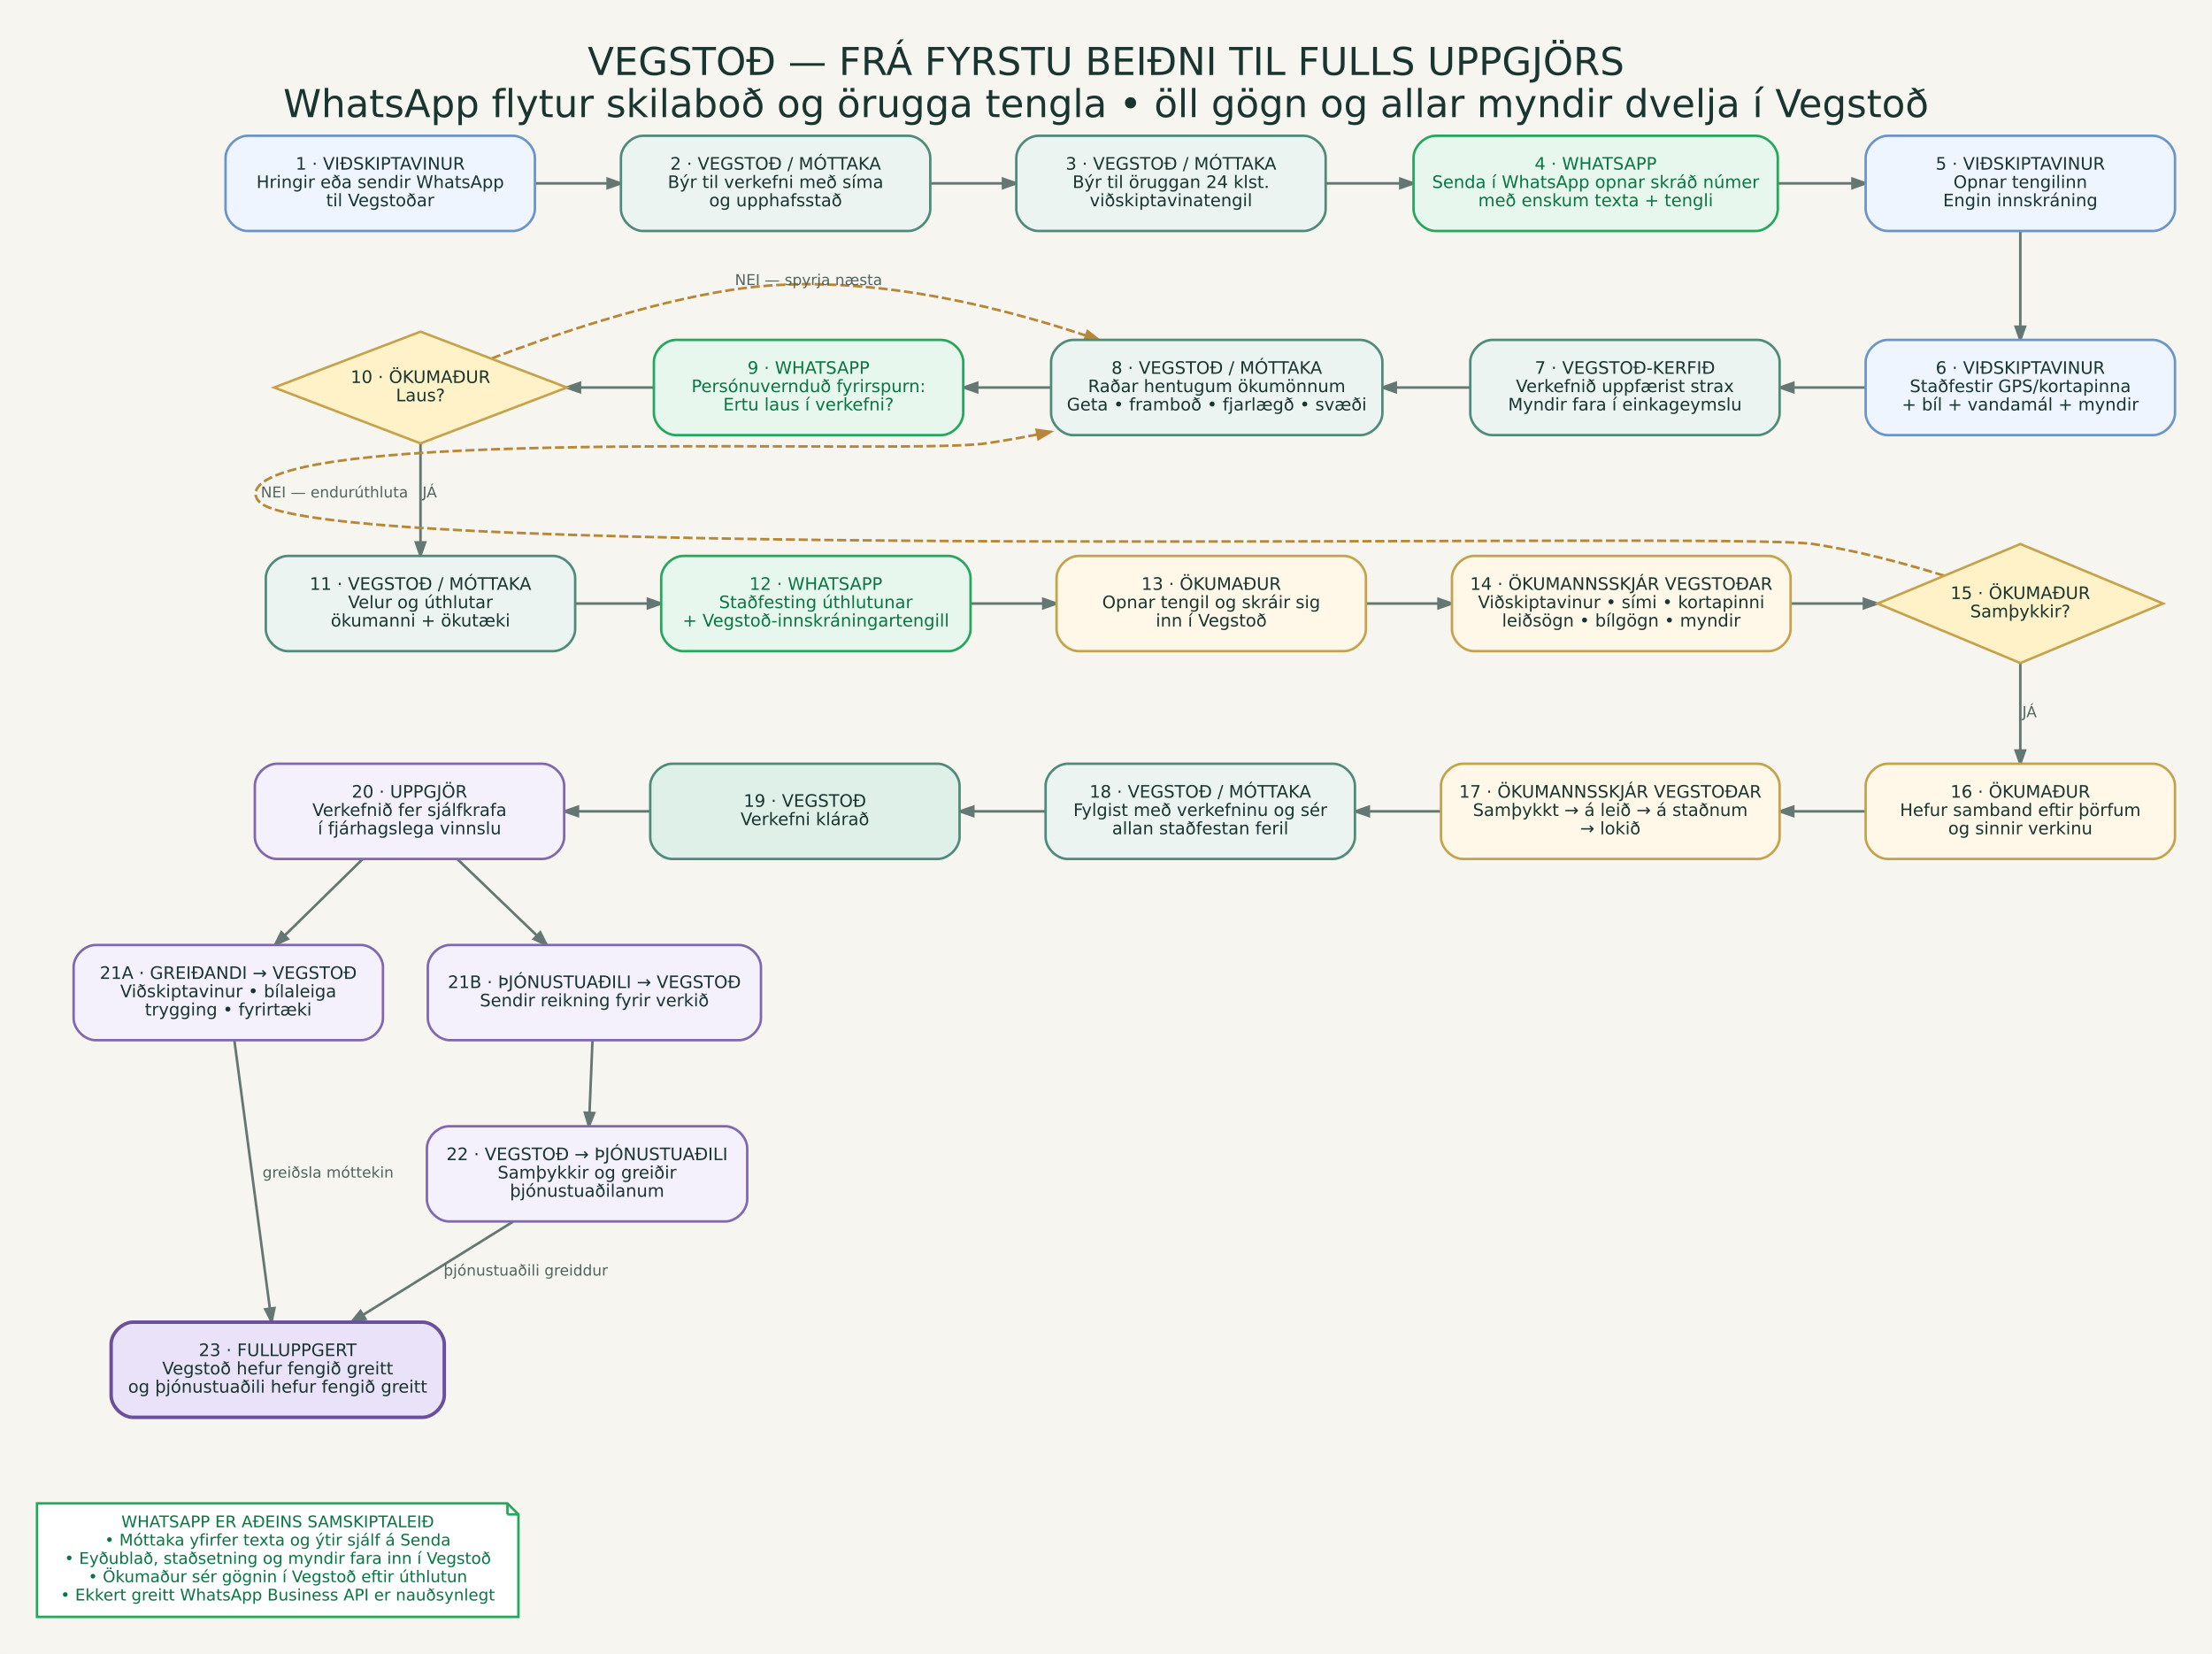
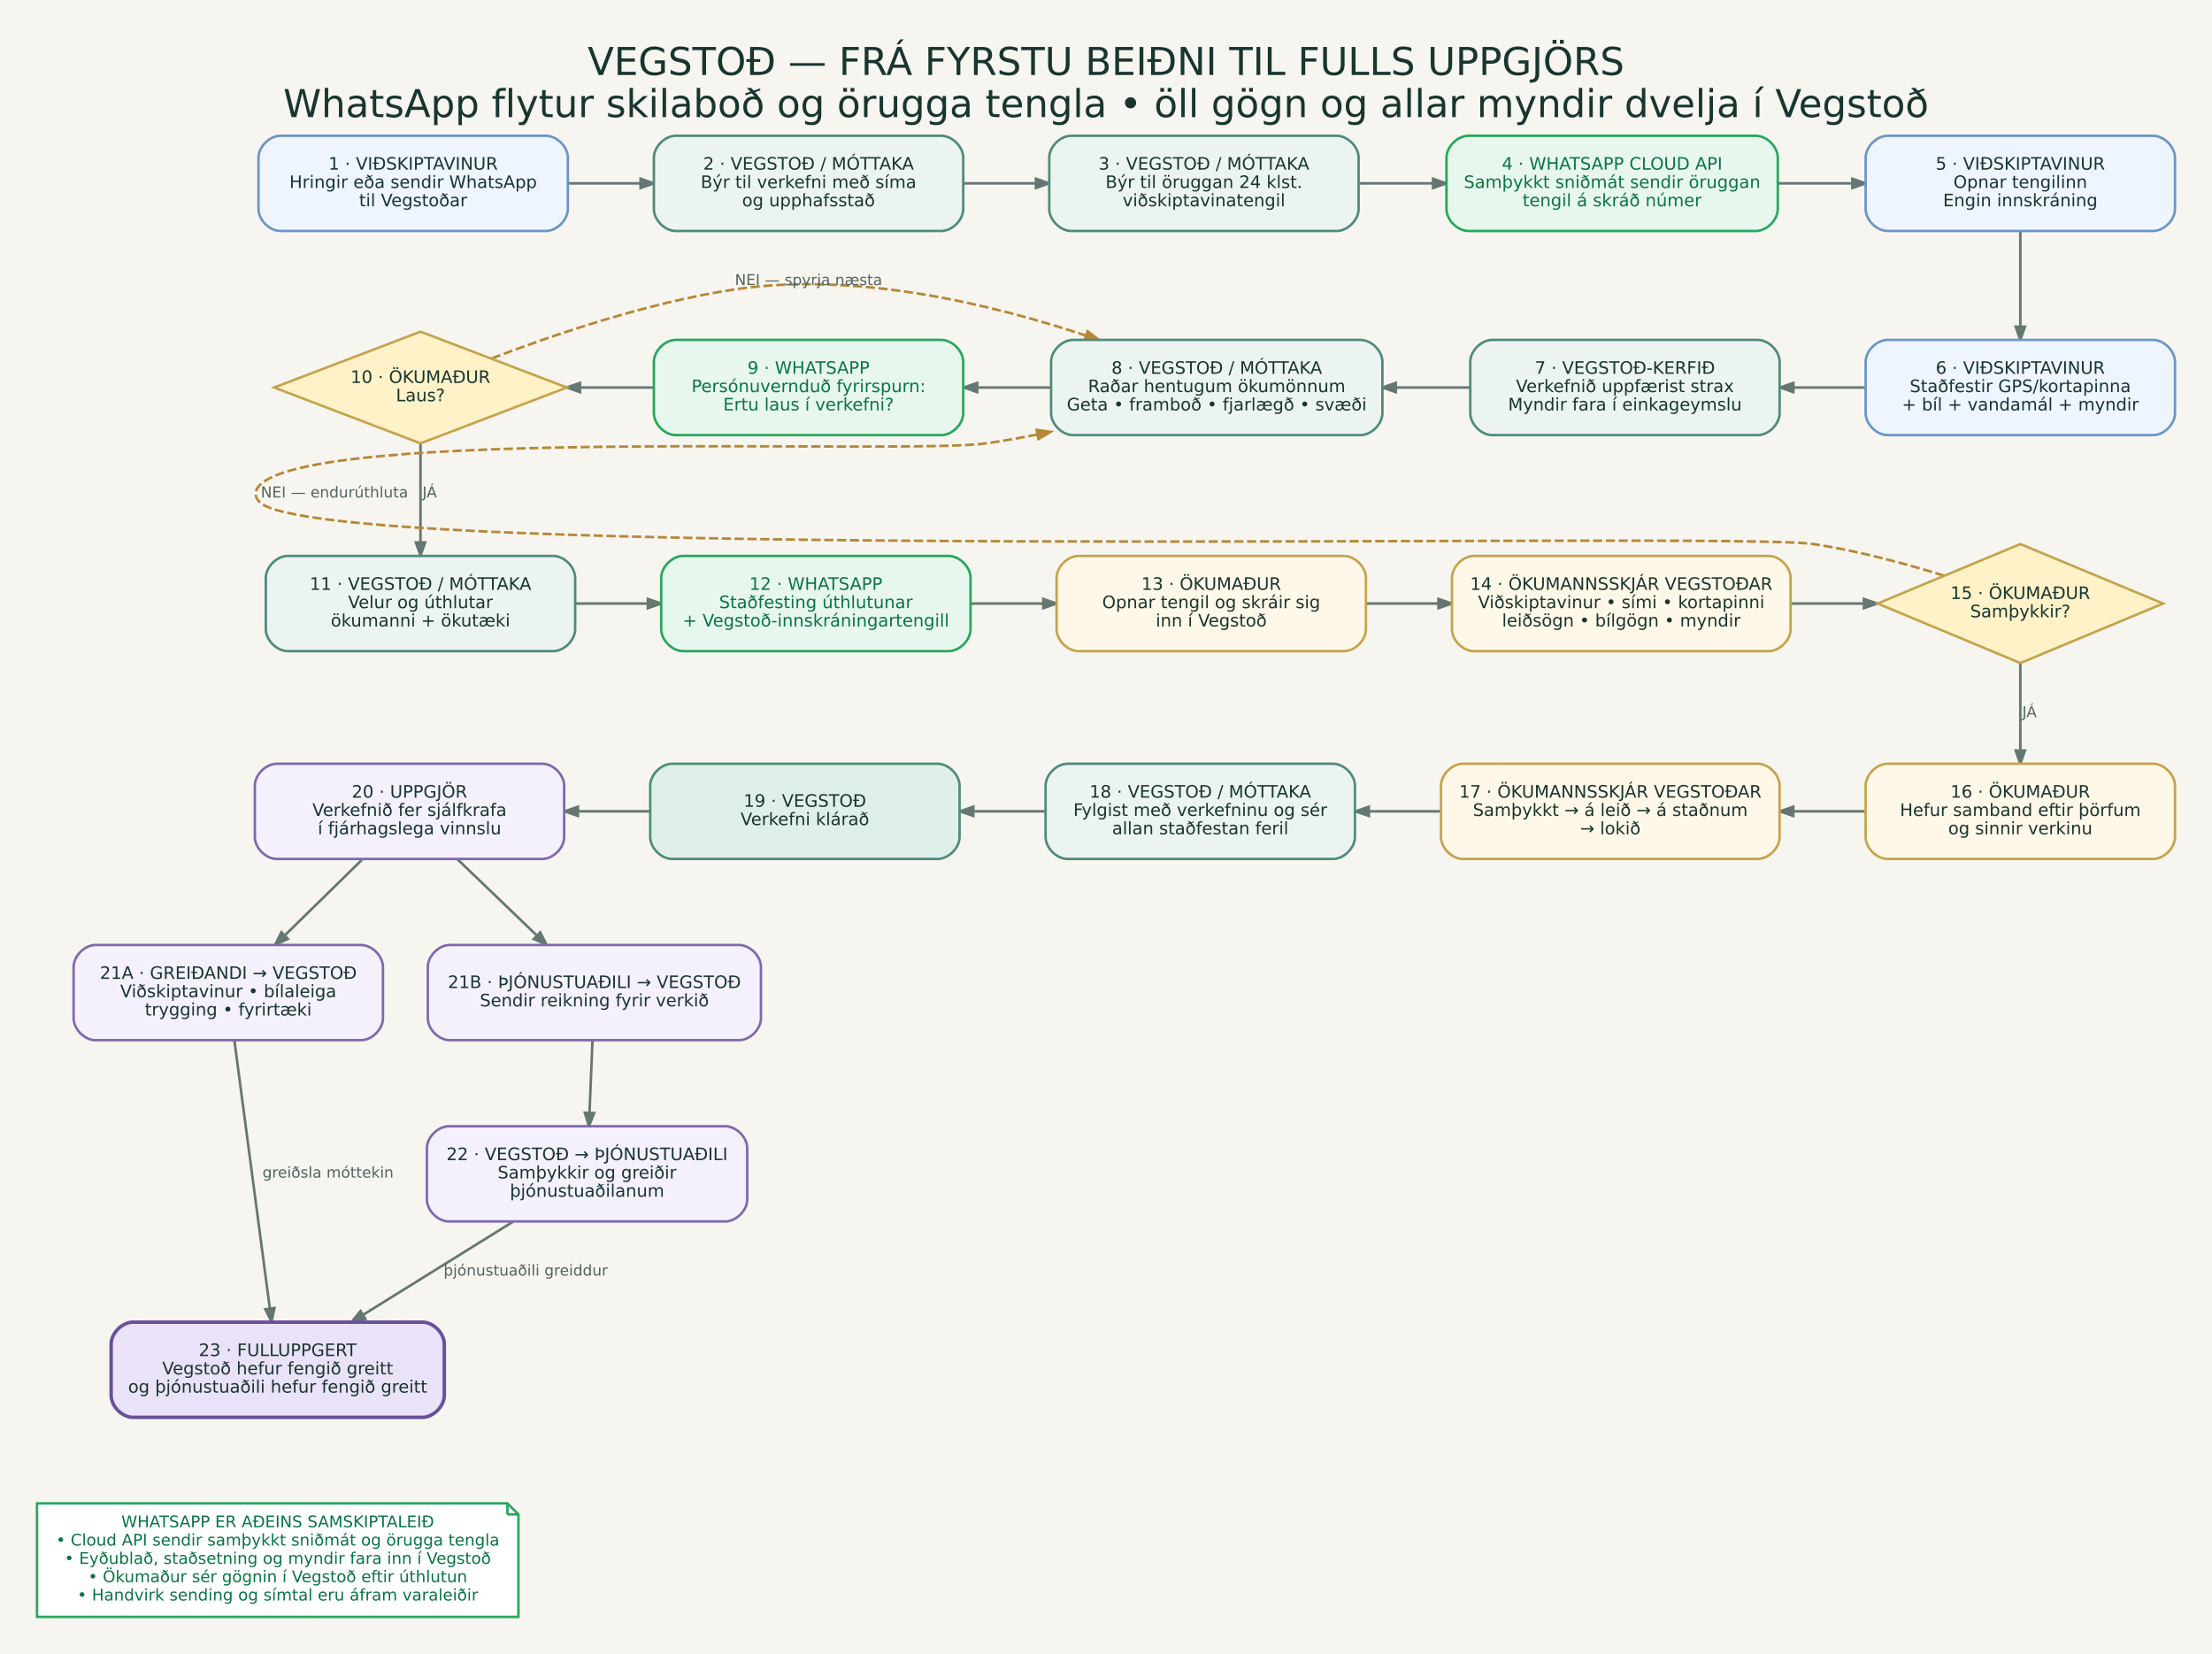
<svg xmlns="http://www.w3.org/2000/svg" width="1208pt" height="903pt" viewBox="0.00 0.00 1208.32 903.32">
  <g id="graph0" class="graph" transform="scale(1 1) rotate(0) translate(20.16 883.16)">
    <polygon fill="#f7f5ef" stroke="transparent" points="-20.16,20.16 -20.16,-883.16 1188.16,-883.16 1188.16,20.16 -20.16,20.16" />
    <text text-anchor="middle" x="584" y="-842.2" font-family="DejaVu Sans" font-size="21.00" fill="#18352f">VEGSTOÐ — FRÁ FYRSTU BEIÐNI TIL FULLS UPPGJÖRS</text>
    <text text-anchor="middle" x="584" y="-819.2" font-family="DejaVu Sans" font-size="21.00" fill="#18352f">WhatsApp flytur skilaboð og örugga tengla • öll gögn og allar myndir dvelja í Vegstoð</text>
    <g id="edge1" class="edge">
-       <path fill="none" stroke="#657772" stroke-width="1.4" d="M272.3,-783C285.41,-783 298.53,-783 311.65,-783" />
-       <polygon fill="#657772" stroke="#657772" stroke-width="1.4" points="311.74,-785.52 318.94,-783 311.74,-780.48 311.74,-785.52" />
+       <path fill="none" stroke="#657772" stroke-width="1.4" d="M290.3,-783C303.41,-783 316.53,-783 329.65,-783" />
+       <polygon fill="#657772" stroke="#657772" stroke-width="1.4" points="329.74,-785.52 336.94,-783 329.74,-780.48 329.74,-785.52" />
    </g>
    <g id="edge2" class="edge">
-       <path fill="none" stroke="#657772" stroke-width="1.4" d="M488.3,-783C501.41,-783 514.53,-783 527.65,-783" />
-       <polygon fill="#657772" stroke="#657772" stroke-width="1.4" points="527.74,-785.52 534.94,-783 527.74,-780.48 527.74,-785.52" />
+       <path fill="none" stroke="#657772" stroke-width="1.4" d="M506.3,-783C519.41,-783 532.53,-783 545.65,-783" />
+       <polygon fill="#657772" stroke="#657772" stroke-width="1.4" points="545.74,-785.52 552.94,-783 545.74,-780.48 545.74,-785.52" />
    </g>
    <g id="edge3" class="edge">
-       <path fill="none" stroke="#657772" stroke-width="1.4" d="M704.23,-783C717.66,-783 731.09,-783 744.52,-783" />
-       <polygon fill="#657772" stroke="#657772" stroke-width="1.4" points="744.78,-785.52 751.98,-783 744.78,-780.48 744.78,-785.52" />
+       <path fill="none" stroke="#657772" stroke-width="1.4" d="M722.43,-783C735.78,-783 749.13,-783 762.48,-783" />
+       <polygon fill="#657772" stroke="#657772" stroke-width="1.4" points="762.69,-785.52 769.89,-783 762.69,-780.48 762.69,-785.52" />
    </g>
    <g id="edge4" class="edge">
-       <path fill="none" stroke="#657772" stroke-width="1.4" d="M951.19,-783C964.63,-783 978.08,-783 991.53,-783" />
-       <polygon fill="#657772" stroke="#657772" stroke-width="1.4" points="991.8,-785.52 999,-783 991.8,-780.48 991.8,-785.52" />
+       <path fill="none" stroke="#657772" stroke-width="1.4" d="M951.09,-783C964.55,-783 978,-783 991.46,-783" />
+       <polygon fill="#657772" stroke="#657772" stroke-width="1.4" points="991.74,-785.52 998.94,-783 991.74,-780.48 991.74,-785.52" />
    </g>
    <g id="edge5" class="edge">
      <path fill="none" stroke="#657772" stroke-width="1.4" d="M1083.5,-756.88C1083.5,-741.44 1083.5,-721.5 1083.5,-704.88" />
      <polygon fill="#657772" stroke="#657772" stroke-width="1.4" points="1086.02,-704.7 1083.5,-697.5 1080.98,-704.7 1086.02,-704.7" />
    </g>
    <g id="edge9" class="edge">
      <path fill="none" stroke="#657772" stroke-width="1.4" d="M959.58,-671.5C972.7,-671.5 985.82,-671.5 998.94,-671.5" />
      <polygon fill="#657772" stroke="#657772" stroke-width="1.4" points="959.5,-668.98 952.3,-671.5 959.5,-674.02 959.5,-668.98" />
    </g>
    <g id="edge8" class="edge">
      <path fill="none" stroke="#657772" stroke-width="1.4" d="M742.57,-671.5C756.02,-671.5 769.48,-671.5 782.94,-671.5" />
      <polygon fill="#657772" stroke="#657772" stroke-width="1.4" points="742.29,-668.98 735.09,-671.5 742.29,-674.02 742.29,-668.98" />
    </g>
    <g id="edge7" class="edge">
      <path fill="none" stroke="#657772" stroke-width="1.4" d="M513.85,-671.5C527.2,-671.5 540.54,-671.5 553.89,-671.5" />
      <polygon fill="#657772" stroke="#657772" stroke-width="1.4" points="513.63,-668.98 506.43,-671.5 513.63,-674.02 513.63,-668.98" />
    </g>
    <g id="edge11" class="edge">
      <path fill="none" stroke="#b78737" stroke-width="1.4" stroke-dasharray="5,2" d="M248.43,-687.41C282.58,-700.45 333.91,-717.88 380.5,-725 446.09,-735.02 520.07,-717.5 572.99,-699.89" />
      <polygon fill="#b78737" stroke="#b78737" stroke-width="1.4" points="573.98,-702.22 579.99,-697.52 572.36,-697.44 573.98,-702.22" />
      <text text-anchor="middle" x="421.5" y="-727.44" font-family="DejaVu Sans" font-size="8.20" fill="#51645f"> NEI — spyrja næsta</text>
    </g>
    <g id="edge6" class="edge">
      <path fill="none" stroke="#657772" stroke-width="1.4" d="M296.83,-671.5C310.18,-671.5 323.53,-671.5 336.88,-671.5" />
      <polygon fill="#657772" stroke="#657772" stroke-width="1.4" points="296.61,-668.98 289.41,-671.5 296.61,-674.02 296.61,-668.98" />
    </g>
    <g id="edge10" class="edge">
      <path fill="none" stroke="#657772" stroke-width="1.4" d="M209.5,-640.93C209.5,-624.51 209.5,-604.06 209.5,-587.17" />
      <polygon fill="#657772" stroke="#657772" stroke-width="1.4" points="212.02,-586.89 209.5,-579.69 206.98,-586.89 212.02,-586.89" />
      <text text-anchor="middle" x="214.5" y="-611.44" font-family="DejaVu Sans" font-size="8.20" fill="#51645f"> JÁ</text>
    </g>
    <g id="edge12" class="edge">
      <path fill="none" stroke="#657772" stroke-width="1.4" d="M294.3,-553.5C307.41,-553.5 320.53,-553.5 333.65,-553.5" />
      <polygon fill="#657772" stroke="#657772" stroke-width="1.4" points="333.74,-556.02 340.94,-553.5 333.74,-550.98 333.74,-556.02" />
    </g>
    <g id="edge13" class="edge">
      <path fill="none" stroke="#657772" stroke-width="1.4" d="M510.3,-553.5C523.41,-553.5 536.53,-553.5 549.65,-553.5" />
      <polygon fill="#657772" stroke="#657772" stroke-width="1.4" points="549.74,-556.02 556.94,-553.5 549.74,-550.98 549.74,-556.02" />
    </g>
    <g id="edge14" class="edge">
      <path fill="none" stroke="#657772" stroke-width="1.4" d="M726.38,-553.5C739.44,-553.5 752.51,-553.5 765.58,-553.5" />
      <polygon fill="#657772" stroke="#657772" stroke-width="1.4" points="765.64,-556.02 772.84,-553.5 765.64,-550.98 765.64,-556.02" />
    </g>
    <g id="edge15" class="edge">
      <path fill="none" stroke="#657772" stroke-width="1.4" d="M958.32,-553.5C971.52,-553.5 984.73,-553.5 997.93,-553.5" />
      <polygon fill="#657772" stroke="#657772" stroke-width="1.4" points="998.06,-556.02 1005.26,-553.5 998.06,-550.98 998.06,-556.02" />
    </g>
    <g id="edge17" class="edge">
      <path fill="none" stroke="#b78737" stroke-width="1.4" stroke-dasharray="5,2" d="M1041.91,-568.73C1020.79,-575.27 994.57,-582.38 970.5,-586 923.84,-593.03 154.41,-575.19 121.5,-609 118.71,-611.87 118.75,-615.09 121.5,-618 151.83,-650.13 474.77,-634.66 518.5,-641 527.62,-642.32 537.06,-643.98 546.48,-645.83" />
      <polygon fill="#b78737" stroke="#b78737" stroke-width="1.4" points="546.11,-648.33 553.67,-647.28 547.11,-643.38 546.11,-648.33" />
      <text text-anchor="middle" x="162.5" y="-611.44" font-family="DejaVu Sans" font-size="8.20" fill="#51645f"> NEI — endurúthluta</text>
    </g>
    <g id="edge16" class="edge">
      <path fill="none" stroke="#657772" stroke-width="1.4" d="M1083.5,-520.85C1083.5,-506.04 1083.5,-488.43 1083.5,-473.52" />
      <polygon fill="#657772" stroke="#657772" stroke-width="1.4" points="1086.02,-473.2 1083.5,-466 1080.98,-473.2 1086.02,-473.2" />
      <text text-anchor="middle" x="1088.5" y="-491.44" font-family="DejaVu Sans" font-size="8.20" fill="#51645f"> JÁ</text>
    </g>
    <g id="edge21" class="edge">
      <path fill="none" stroke="#657772" stroke-width="1.4" d="M959.54,-440C972.66,-440 985.78,-440 998.91,-440" />
      <polygon fill="#657772" stroke="#657772" stroke-width="1.4" points="959.45,-437.48 952.25,-440 959.45,-442.52 959.45,-437.48" />
    </g>
    <g id="edge20" class="edge">
      <path fill="none" stroke="#657772" stroke-width="1.4" d="M727.64,-440C740.7,-440 753.77,-440 766.84,-440" />
      <polygon fill="#657772" stroke="#657772" stroke-width="1.4" points="727.58,-437.48 720.38,-440 727.57,-442.52 727.58,-437.48" />
    </g>
    <g id="edge19" class="edge">
      <path fill="none" stroke="#657772" stroke-width="1.4" d="M511.58,-440C524.7,-440 537.82,-440 550.94,-440" />
      <polygon fill="#657772" stroke="#657772" stroke-width="1.4" points="511.5,-437.48 504.3,-440 511.5,-442.52 511.5,-437.48" />
    </g>
    <g id="edge18" class="edge">
      <path fill="none" stroke="#657772" stroke-width="1.4" d="M295.58,-440C308.7,-440 321.82,-440 334.94,-440" />
      <polygon fill="#657772" stroke="#657772" stroke-width="1.4" points="295.5,-437.48 288.3,-440 295.5,-442.52 295.5,-437.48" />
    </g>
    <g id="edge22" class="edge">
      <path fill="none" stroke="#657772" stroke-width="1.4" d="M177.75,-413.77C164.8,-401.08 149.01,-385.61 135.41,-372.29" />
      <polygon fill="#657772" stroke="#657772" stroke-width="1.4" points="137.03,-370.35 130.12,-367.11 133.5,-373.95 137.03,-370.35" />
    </g>
    <g id="edge23" class="edge">
      <path fill="none" stroke="#657772" stroke-width="1.4" d="M229.77,-413.77C242.98,-401.08 259.09,-385.61 272.96,-372.29" />
      <polygon fill="#657772" stroke="#657772" stroke-width="1.4" points="274.91,-373.91 278.36,-367.11 271.42,-370.28 274.91,-373.91" />
    </g>
    <g id="edge25" class="edge">
      <path fill="none" stroke="#657772" stroke-width="1.4" d="M107.81,-314.99C112.69,-278.13 121.81,-209.2 127.2,-168.48" />
      <polygon fill="#657772" stroke="#657772" stroke-width="1.4" points="129.72,-168.69 128.16,-161.22 124.72,-168.03 129.72,-168.69" />
      <text text-anchor="middle" x="159" y="-239.94" font-family="DejaVu Sans" font-size="8.20" fill="#51645f"> greiðsla móttekin</text>
    </g>
    <g id="edge24" class="edge">
      <path fill="none" stroke="#657772" stroke-width="1.4" d="M303.46,-314.77C302.96,-302.75 302.37,-288.25 301.84,-275.43" />
      <polygon fill="#657772" stroke="#657772" stroke-width="1.4" points="304.35,-275.2 301.54,-268.11 299.31,-275.4 304.35,-275.2" />
    </g>
    <g id="edge26" class="edge">
      <path fill="none" stroke="#657772" stroke-width="1.4" d="M260.02,-215.85C235.44,-200.58 203.98,-181.03 178.33,-165.1" />
      <polygon fill="#657772" stroke="#657772" stroke-width="1.4" points="179.39,-162.79 171.94,-161.13 176.73,-167.07 179.39,-162.79" />
      <text text-anchor="middle" x="267" y="-186.44" font-family="DejaVu Sans" font-size="8.20" fill="#51645f"> þjónustuaðili greiddur</text>
    </g>
    <g id="node1" class="node">
-       <path fill="#eef5ff" stroke="#6b95c9" stroke-width="1.35" d="M260,-809C260,-809 115,-809 115,-809 109,-809 103,-803 103,-797 103,-797 103,-769 103,-769 103,-763 109,-757 115,-757 115,-757 260,-757 260,-757 266,-757 272,-763 272,-769 272,-769 272,-797 272,-797 272,-803 266,-809 260,-809" />
-       <text text-anchor="middle" x="187.5" y="-790.48" font-family="DejaVu Sans" font-size="9.40" fill="#18352f">1 · VIÐSKIPTAVINUR</text>
-       <text text-anchor="middle" x="187.5" y="-780.48" font-family="DejaVu Sans" font-size="9.40" fill="#18352f">Hringir eða sendir WhatsApp</text>
-       <text text-anchor="middle" x="187.5" y="-770.48" font-family="DejaVu Sans" font-size="9.40" fill="#18352f">til Vegstoðar</text>
+       <path fill="#eef5ff" stroke="#6b95c9" stroke-width="1.35" d="M278,-809C278,-809 133,-809 133,-809 127,-809 121,-803 121,-797 121,-797 121,-769 121,-769 121,-763 127,-757 133,-757 133,-757 278,-757 278,-757 284,-757 290,-763 290,-769 290,-769 290,-797 290,-797 290,-803 284,-809 278,-809" />
+       <text text-anchor="middle" x="205.5" y="-790.48" font-family="DejaVu Sans" font-size="9.40" fill="#18352f">1 · VIÐSKIPTAVINUR</text>
+       <text text-anchor="middle" x="205.5" y="-780.48" font-family="DejaVu Sans" font-size="9.40" fill="#18352f">Hringir eða sendir WhatsApp</text>
+       <text text-anchor="middle" x="205.5" y="-770.48" font-family="DejaVu Sans" font-size="9.40" fill="#18352f">til Vegstoðar</text>
    </g>
    <g id="node2" class="node">
-       <path fill="#ecf4f1" stroke="#4f8b7b" stroke-width="1.35" d="M476,-809C476,-809 331,-809 331,-809 325,-809 319,-803 319,-797 319,-797 319,-769 319,-769 319,-763 325,-757 331,-757 331,-757 476,-757 476,-757 482,-757 488,-763 488,-769 488,-769 488,-797 488,-797 488,-803 482,-809 476,-809" />
-       <text text-anchor="middle" x="403.5" y="-790.48" font-family="DejaVu Sans" font-size="9.40" fill="#18352f">2 · VEGSTOÐ / MÓTTAKA</text>
-       <text text-anchor="middle" x="403.5" y="-780.48" font-family="DejaVu Sans" font-size="9.40" fill="#18352f">Býr til verkefni með síma</text>
-       <text text-anchor="middle" x="403.5" y="-770.48" font-family="DejaVu Sans" font-size="9.40" fill="#18352f">og upphafsstað</text>
+       <path fill="#ecf4f1" stroke="#4f8b7b" stroke-width="1.35" d="M494,-809C494,-809 349,-809 349,-809 343,-809 337,-803 337,-797 337,-797 337,-769 337,-769 337,-763 343,-757 349,-757 349,-757 494,-757 494,-757 500,-757 506,-763 506,-769 506,-769 506,-797 506,-797 506,-803 500,-809 494,-809" />
+       <text text-anchor="middle" x="421.5" y="-790.48" font-family="DejaVu Sans" font-size="9.40" fill="#18352f">2 · VEGSTOÐ / MÓTTAKA</text>
+       <text text-anchor="middle" x="421.5" y="-780.48" font-family="DejaVu Sans" font-size="9.40" fill="#18352f">Býr til verkefni með síma</text>
+       <text text-anchor="middle" x="421.5" y="-770.48" font-family="DejaVu Sans" font-size="9.40" fill="#18352f">og upphafsstað</text>
    </g>
    <g id="node3" class="node">
-       <path fill="#ecf4f1" stroke="#4f8b7b" stroke-width="1.35" d="M692,-809C692,-809 547,-809 547,-809 541,-809 535,-803 535,-797 535,-797 535,-769 535,-769 535,-763 541,-757 547,-757 547,-757 692,-757 692,-757 698,-757 704,-763 704,-769 704,-769 704,-797 704,-797 704,-803 698,-809 692,-809" />
-       <text text-anchor="middle" x="619.5" y="-790.48" font-family="DejaVu Sans" font-size="9.40" fill="#18352f">3 · VEGSTOÐ / MÓTTAKA</text>
-       <text text-anchor="middle" x="619.5" y="-780.48" font-family="DejaVu Sans" font-size="9.40" fill="#18352f">Býr til öruggan 24 klst.</text>
-       <text text-anchor="middle" x="619.5" y="-770.48" font-family="DejaVu Sans" font-size="9.40" fill="#18352f">viðskiptavinatengil</text>
+       <path fill="#ecf4f1" stroke="#4f8b7b" stroke-width="1.35" d="M710,-809C710,-809 565,-809 565,-809 559,-809 553,-803 553,-797 553,-797 553,-769 553,-769 553,-763 559,-757 565,-757 565,-757 710,-757 710,-757 716,-757 722,-763 722,-769 722,-769 722,-797 722,-797 722,-803 716,-809 710,-809" />
+       <text text-anchor="middle" x="637.5" y="-790.48" font-family="DejaVu Sans" font-size="9.40" fill="#18352f">3 · VEGSTOÐ / MÓTTAKA</text>
+       <text text-anchor="middle" x="637.5" y="-780.48" font-family="DejaVu Sans" font-size="9.40" fill="#18352f">Býr til öruggan 24 klst.</text>
+       <text text-anchor="middle" x="637.5" y="-770.48" font-family="DejaVu Sans" font-size="9.40" fill="#18352f">viðskiptavinatengil</text>
    </g>
    <g id="node4" class="node">
-       <path fill="#e8f7ee" stroke="#25a85e" stroke-width="1.35" d="M939,-809C939,-809 764,-809 764,-809 758,-809 752,-803 752,-797 752,-797 752,-769 752,-769 752,-763 758,-757 764,-757 764,-757 939,-757 939,-757 945,-757 951,-763 951,-769 951,-769 951,-797 951,-797 951,-803 945,-809 939,-809" />
-       <text text-anchor="middle" x="851.5" y="-790.48" font-family="DejaVu Sans" font-size="9.40" fill="#087543">4 · WHATSAPP</text>
-       <text text-anchor="middle" x="851.5" y="-780.48" font-family="DejaVu Sans" font-size="9.40" fill="#087543">Senda í WhatsApp opnar skráð númer</text>
-       <text text-anchor="middle" x="851.5" y="-770.48" font-family="DejaVu Sans" font-size="9.40" fill="#087543">með enskum texta + tengli</text>
+       <path fill="#e8f7ee" stroke="#25a85e" stroke-width="1.35" d="M939,-809C939,-809 782,-809 782,-809 776,-809 770,-803 770,-797 770,-797 770,-769 770,-769 770,-763 776,-757 782,-757 782,-757 939,-757 939,-757 945,-757 951,-763 951,-769 951,-769 951,-797 951,-797 951,-803 945,-809 939,-809" />
+       <text text-anchor="middle" x="860.5" y="-790.48" font-family="DejaVu Sans" font-size="9.40" fill="#087543">4 · WHATSAPP CLOUD API</text>
+       <text text-anchor="middle" x="860.5" y="-780.48" font-family="DejaVu Sans" font-size="9.40" fill="#087543">Samþykkt sniðmát sendir öruggan</text>
+       <text text-anchor="middle" x="860.5" y="-770.48" font-family="DejaVu Sans" font-size="9.40" fill="#087543">tengil á skráð númer</text>
    </g>
    <g id="node5" class="node">
      <path fill="#eef5ff" stroke="#6b95c9" stroke-width="1.35" d="M1156,-809C1156,-809 1011,-809 1011,-809 1005,-809 999,-803 999,-797 999,-797 999,-769 999,-769 999,-763 1005,-757 1011,-757 1011,-757 1156,-757 1156,-757 1162,-757 1168,-763 1168,-769 1168,-769 1168,-797 1168,-797 1168,-803 1162,-809 1156,-809" />
      <text text-anchor="middle" x="1083.5" y="-790.48" font-family="DejaVu Sans" font-size="9.40" fill="#18352f">5 · VIÐSKIPTAVINUR</text>
      <text text-anchor="middle" x="1083.5" y="-780.48" font-family="DejaVu Sans" font-size="9.40" fill="#18352f">Opnar tengilinn</text>
      <text text-anchor="middle" x="1083.5" y="-770.48" font-family="DejaVu Sans" font-size="9.40" fill="#18352f">Engin innskráning</text>
    </g>
    <g id="node6" class="node">
      <path fill="#eef5ff" stroke="#6b95c9" stroke-width="1.35" d="M1156,-697.5C1156,-697.5 1011,-697.5 1011,-697.5 1005,-697.5 999,-691.5 999,-685.5 999,-685.5 999,-657.5 999,-657.5 999,-651.5 1005,-645.5 1011,-645.5 1011,-645.5 1156,-645.5 1156,-645.5 1162,-645.5 1168,-651.5 1168,-657.5 1168,-657.5 1168,-685.5 1168,-685.5 1168,-691.5 1162,-697.5 1156,-697.5" />
      <text text-anchor="middle" x="1083.5" y="-678.98" font-family="DejaVu Sans" font-size="9.40" fill="#18352f">6 · VIÐSKIPTAVINUR</text>
      <text text-anchor="middle" x="1083.5" y="-668.98" font-family="DejaVu Sans" font-size="9.40" fill="#18352f">Staðfestir GPS/kortapinna</text>
      <text text-anchor="middle" x="1083.5" y="-658.98" font-family="DejaVu Sans" font-size="9.40" fill="#18352f">+ bíl + vandamál + myndir</text>
    </g>
    <g id="node7" class="node">
      <path fill="#ecf4f1" stroke="#4f8b7b" stroke-width="1.35" d="M940,-697.5C940,-697.5 795,-697.5 795,-697.5 789,-697.5 783,-691.5 783,-685.5 783,-685.5 783,-657.5 783,-657.5 783,-651.5 789,-645.5 795,-645.5 795,-645.5 940,-645.5 940,-645.5 946,-645.5 952,-651.5 952,-657.5 952,-657.5 952,-685.5 952,-685.5 952,-691.5 946,-697.5 940,-697.5" />
      <text text-anchor="middle" x="867.5" y="-678.98" font-family="DejaVu Sans" font-size="9.40" fill="#18352f">7 · VEGSTOÐ-KERFIÐ</text>
      <text text-anchor="middle" x="867.5" y="-668.98" font-family="DejaVu Sans" font-size="9.40" fill="#18352f">Verkefnið uppfærist strax</text>
      <text text-anchor="middle" x="867.5" y="-658.98" font-family="DejaVu Sans" font-size="9.40" fill="#18352f">Myndir fara í einkageymslu</text>
    </g>
    <g id="node8" class="node">
      <path fill="#ecf4f1" stroke="#4f8b7b" stroke-width="1.35" d="M723,-697.5C723,-697.5 566,-697.5 566,-697.5 560,-697.5 554,-691.5 554,-685.5 554,-685.5 554,-657.5 554,-657.5 554,-651.5 560,-645.5 566,-645.5 566,-645.5 723,-645.5 723,-645.5 729,-645.5 735,-651.5 735,-657.5 735,-657.5 735,-685.5 735,-685.5 735,-691.5 729,-697.5 723,-697.5" />
      <text text-anchor="middle" x="644.5" y="-678.98" font-family="DejaVu Sans" font-size="9.40" fill="#18352f">8 · VEGSTOÐ / MÓTTAKA</text>
      <text text-anchor="middle" x="644.5" y="-668.98" font-family="DejaVu Sans" font-size="9.40" fill="#18352f">Raðar hentugum ökumönnum</text>
      <text text-anchor="middle" x="644.5" y="-658.98" font-family="DejaVu Sans" font-size="9.40" fill="#18352f">Geta • framboð • fjarlægð • svæði</text>
    </g>
    <g id="node9" class="node">
      <path fill="#e8f7ee" stroke="#25a85e" stroke-width="1.35" d="M494,-697.5C494,-697.5 349,-697.5 349,-697.5 343,-697.5 337,-691.5 337,-685.5 337,-685.5 337,-657.5 337,-657.5 337,-651.5 343,-645.5 349,-645.5 349,-645.5 494,-645.5 494,-645.5 500,-645.5 506,-651.5 506,-657.5 506,-657.5 506,-685.5 506,-685.5 506,-691.5 500,-697.5 494,-697.5" />
      <text text-anchor="middle" x="421.5" y="-678.98" font-family="DejaVu Sans" font-size="9.40" fill="#087543">9 · WHATSAPP</text>
      <text text-anchor="middle" x="421.5" y="-668.98" font-family="DejaVu Sans" font-size="9.40" fill="#087543">Persónuvernduð fyrirspurn:</text>
      <text text-anchor="middle" x="421.5" y="-658.98" font-family="DejaVu Sans" font-size="9.40" fill="#087543">Ertu laus í verkefni?</text>
    </g>
    <g id="node10" class="node">
      <polygon fill="#fff2c9" stroke="#c5a34c" stroke-width="1.35" points="209.5,-702 129.53,-671.5 209.5,-641 289.47,-671.5 209.5,-702" />
      <text text-anchor="middle" x="209.5" y="-673.98" font-family="DejaVu Sans" font-size="9.40" fill="#18352f">10 · ÖKUMAÐUR</text>
      <text text-anchor="middle" x="209.5" y="-663.98" font-family="DejaVu Sans" font-size="9.40" fill="#18352f">Laus?</text>
    </g>
    <g id="node11" class="node">
      <path fill="#ecf4f1" stroke="#4f8b7b" stroke-width="1.35" d="M282,-579.5C282,-579.5 137,-579.5 137,-579.5 131,-579.5 125,-573.5 125,-567.5 125,-567.5 125,-539.5 125,-539.5 125,-533.5 131,-527.5 137,-527.5 137,-527.5 282,-527.5 282,-527.5 288,-527.5 294,-533.5 294,-539.5 294,-539.5 294,-567.5 294,-567.5 294,-573.5 288,-579.5 282,-579.5" />
      <text text-anchor="middle" x="209.5" y="-560.98" font-family="DejaVu Sans" font-size="9.40" fill="#18352f">11 · VEGSTOÐ / MÓTTAKA</text>
      <text text-anchor="middle" x="209.5" y="-550.98" font-family="DejaVu Sans" font-size="9.40" fill="#18352f">Velur og úthlutar</text>
      <text text-anchor="middle" x="209.5" y="-540.98" font-family="DejaVu Sans" font-size="9.40" fill="#18352f">ökumanni + ökutæki</text>
    </g>
    <g id="node12" class="node">
      <path fill="#e8f7ee" stroke="#25a85e" stroke-width="1.35" d="M498,-579.5C498,-579.5 353,-579.5 353,-579.5 347,-579.5 341,-573.5 341,-567.5 341,-567.5 341,-539.5 341,-539.5 341,-533.5 347,-527.5 353,-527.5 353,-527.5 498,-527.5 498,-527.5 504,-527.5 510,-533.5 510,-539.5 510,-539.5 510,-567.5 510,-567.5 510,-573.5 504,-579.5 498,-579.5" />
      <text text-anchor="middle" x="425.5" y="-560.98" font-family="DejaVu Sans" font-size="9.40" fill="#087543">12 · WHATSAPP</text>
      <text text-anchor="middle" x="425.5" y="-550.98" font-family="DejaVu Sans" font-size="9.40" fill="#087543">Staðfesting úthlutunar</text>
      <text text-anchor="middle" x="425.5" y="-540.98" font-family="DejaVu Sans" font-size="9.40" fill="#087543">+ Vegstoð-innskráningartengill</text>
    </g>
    <g id="node13" class="node">
      <path fill="#fff8e8" stroke="#c5a34c" stroke-width="1.35" d="M714,-579.5C714,-579.5 569,-579.5 569,-579.5 563,-579.5 557,-573.5 557,-567.5 557,-567.5 557,-539.5 557,-539.5 557,-533.5 563,-527.5 569,-527.5 569,-527.5 714,-527.5 714,-527.5 720,-527.5 726,-533.5 726,-539.5 726,-539.5 726,-567.5 726,-567.5 726,-573.5 720,-579.5 714,-579.5" />
      <text text-anchor="middle" x="641.5" y="-560.98" font-family="DejaVu Sans" font-size="9.40" fill="#18352f">13 · ÖKUMAÐUR</text>
      <text text-anchor="middle" x="641.5" y="-550.98" font-family="DejaVu Sans" font-size="9.40" fill="#18352f">Opnar tengil og skráir sig</text>
      <text text-anchor="middle" x="641.5" y="-540.98" font-family="DejaVu Sans" font-size="9.40" fill="#18352f">inn í Vegstoð</text>
    </g>
    <g id="node14" class="node">
      <path fill="#fff8e8" stroke="#c5a34c" stroke-width="1.35" d="M946,-579.5C946,-579.5 785,-579.5 785,-579.5 779,-579.5 773,-573.5 773,-567.5 773,-567.5 773,-539.5 773,-539.5 773,-533.5 779,-527.5 785,-527.5 785,-527.5 946,-527.5 946,-527.5 952,-527.5 958,-533.5 958,-539.5 958,-539.5 958,-567.5 958,-567.5 958,-573.5 952,-579.5 946,-579.5" />
      <text text-anchor="middle" x="865.5" y="-560.98" font-family="DejaVu Sans" font-size="9.40" fill="#18352f">14 · ÖKUMANNSSKJÁR VEGSTOÐAR</text>
      <text text-anchor="middle" x="865.5" y="-550.98" font-family="DejaVu Sans" font-size="9.40" fill="#18352f">Viðskiptavinur • sími • kortapinni</text>
      <text text-anchor="middle" x="865.5" y="-540.98" font-family="DejaVu Sans" font-size="9.40" fill="#18352f">leiðsögn • bílgögn • myndir</text>
    </g>
    <g id="node15" class="node">
      <polygon fill="#fff2c9" stroke="#c5a34c" stroke-width="1.35" points="1083.5,-586 1005.52,-553.5 1083.5,-521 1161.48,-553.5 1083.5,-586" />
      <text text-anchor="middle" x="1083.5" y="-555.98" font-family="DejaVu Sans" font-size="9.40" fill="#18352f">15 · ÖKUMAÐUR</text>
      <text text-anchor="middle" x="1083.5" y="-545.98" font-family="DejaVu Sans" font-size="9.40" fill="#18352f">Samþykkir?</text>
    </g>
    <g id="node16" class="node">
      <path fill="#fff8e8" stroke="#c5a34c" stroke-width="1.35" d="M1156,-466C1156,-466 1011,-466 1011,-466 1005,-466 999,-460 999,-454 999,-454 999,-426 999,-426 999,-420 1005,-414 1011,-414 1011,-414 1156,-414 1156,-414 1162,-414 1168,-420 1168,-426 1168,-426 1168,-454 1168,-454 1168,-460 1162,-466 1156,-466" />
      <text text-anchor="middle" x="1083.5" y="-447.48" font-family="DejaVu Sans" font-size="9.40" fill="#18352f">16 · ÖKUMAÐUR</text>
      <text text-anchor="middle" x="1083.5" y="-437.48" font-family="DejaVu Sans" font-size="9.40" fill="#18352f">Hefur samband eftir þörfum</text>
      <text text-anchor="middle" x="1083.5" y="-427.48" font-family="DejaVu Sans" font-size="9.40" fill="#18352f">og sinnir verkinu</text>
    </g>
    <g id="node17" class="node">
      <path fill="#fff8e8" stroke="#c5a34c" stroke-width="1.35" d="M940,-466C940,-466 779,-466 779,-466 773,-466 767,-460 767,-454 767,-454 767,-426 767,-426 767,-420 773,-414 779,-414 779,-414 940,-414 940,-414 946,-414 952,-420 952,-426 952,-426 952,-454 952,-454 952,-460 946,-466 940,-466" />
      <text text-anchor="middle" x="859.5" y="-447.48" font-family="DejaVu Sans" font-size="9.40" fill="#18352f">17 · ÖKUMANNSSKJÁR VEGSTOÐAR</text>
      <text text-anchor="middle" x="859.5" y="-437.48" font-family="DejaVu Sans" font-size="9.40" fill="#18352f">Samþykkt → á leið → á staðnum</text>
      <text text-anchor="middle" x="859.5" y="-427.48" font-family="DejaVu Sans" font-size="9.40" fill="#18352f">→ lokið</text>
    </g>
    <g id="node18" class="node">
      <path fill="#ecf4f1" stroke="#4f8b7b" stroke-width="1.35" d="M708,-466C708,-466 563,-466 563,-466 557,-466 551,-460 551,-454 551,-454 551,-426 551,-426 551,-420 557,-414 563,-414 563,-414 708,-414 708,-414 714,-414 720,-420 720,-426 720,-426 720,-454 720,-454 720,-460 714,-466 708,-466" />
      <text text-anchor="middle" x="635.5" y="-447.48" font-family="DejaVu Sans" font-size="9.40" fill="#18352f">18 · VEGSTOÐ / MÓTTAKA</text>
      <text text-anchor="middle" x="635.5" y="-437.48" font-family="DejaVu Sans" font-size="9.40" fill="#18352f">Fylgist með verkefninu og sér</text>
      <text text-anchor="middle" x="635.5" y="-427.48" font-family="DejaVu Sans" font-size="9.40" fill="#18352f">allan staðfestan feril</text>
    </g>
    <g id="node19" class="node">
      <path fill="#dff0e9" stroke="#4f8b7b" stroke-width="1.35" d="M492,-466C492,-466 347,-466 347,-466 341,-466 335,-460 335,-454 335,-454 335,-426 335,-426 335,-420 341,-414 347,-414 347,-414 492,-414 492,-414 498,-414 504,-420 504,-426 504,-426 504,-454 504,-454 504,-460 498,-466 492,-466" />
      <text text-anchor="middle" x="419.5" y="-442.48" font-family="DejaVu Sans" font-size="9.40" fill="#18352f">19 · VEGSTOÐ</text>
      <text text-anchor="middle" x="419.5" y="-432.48" font-family="DejaVu Sans" font-size="9.40" fill="#18352f">Verkefni klárað</text>
    </g>
    <g id="node20" class="node">
      <path fill="#f4f0fc" stroke="#8068ae" stroke-width="1.35" d="M276,-466C276,-466 131,-466 131,-466 125,-466 119,-460 119,-454 119,-454 119,-426 119,-426 119,-420 125,-414 131,-414 131,-414 276,-414 276,-414 282,-414 288,-420 288,-426 288,-426 288,-454 288,-454 288,-460 282,-466 276,-466" />
      <text text-anchor="middle" x="203.5" y="-447.48" font-family="DejaVu Sans" font-size="9.40" fill="#18352f">20 · UPPGJÖR</text>
      <text text-anchor="middle" x="203.5" y="-437.48" font-family="DejaVu Sans" font-size="9.40" fill="#18352f">Verkefnið fer sjálfkrafa</text>
      <text text-anchor="middle" x="203.5" y="-427.48" font-family="DejaVu Sans" font-size="9.40" fill="#18352f">í fjárhagslega vinnslu</text>
    </g>
    <g id="node21" class="node">
      <path fill="#f4f0fc" stroke="#8068ae" stroke-width="1.35" d="M177,-367C177,-367 32,-367 32,-367 26,-367 20,-361 20,-355 20,-355 20,-327 20,-327 20,-321 26,-315 32,-315 32,-315 177,-315 177,-315 183,-315 189,-321 189,-327 189,-327 189,-355 189,-355 189,-361 183,-367 177,-367" />
      <text text-anchor="middle" x="104.5" y="-348.48" font-family="DejaVu Sans" font-size="9.40" fill="#18352f">21A · GREIÐANDI → VEGSTOÐ</text>
      <text text-anchor="middle" x="104.5" y="-338.48" font-family="DejaVu Sans" font-size="9.40" fill="#18352f">Viðskiptavinur • bílaleiga</text>
      <text text-anchor="middle" x="104.5" y="-328.48" font-family="DejaVu Sans" font-size="9.40" fill="#18352f">trygging • fyrirtæki</text>
    </g>
    <g id="node22" class="node">
      <path fill="#f4f0fc" stroke="#8068ae" stroke-width="1.35" d="M383.5,-367C383.5,-367 225.5,-367 225.5,-367 219.5,-367 213.5,-361 213.5,-355 213.5,-355 213.5,-327 213.5,-327 213.5,-321 219.5,-315 225.5,-315 225.5,-315 383.5,-315 383.5,-315 389.5,-315 395.5,-321 395.5,-327 395.5,-327 395.5,-355 395.5,-355 395.5,-361 389.5,-367 383.5,-367" />
      <text text-anchor="middle" x="304.5" y="-343.48" font-family="DejaVu Sans" font-size="9.40" fill="#18352f">21B · ÞJÓNUSTUAÐILI → VEGSTOÐ</text>
      <text text-anchor="middle" x="304.5" y="-333.48" font-family="DejaVu Sans" font-size="9.40" fill="#18352f">Sendir reikning fyrir verkið</text>
    </g>
    <g id="node23" class="node">
      <path fill="#f4f0fc" stroke="#8068ae" stroke-width="1.35" d="M376,-268C376,-268 225,-268 225,-268 219,-268 213,-262 213,-256 213,-256 213,-228 213,-228 213,-222 219,-216 225,-216 225,-216 376,-216 376,-216 382,-216 388,-222 388,-228 388,-228 388,-256 388,-256 388,-262 382,-268 376,-268" />
      <text text-anchor="middle" x="300.5" y="-249.48" font-family="DejaVu Sans" font-size="9.40" fill="#18352f">22 · VEGSTOÐ → ÞJÓNUSTUAÐILI</text>
      <text text-anchor="middle" x="300.5" y="-239.48" font-family="DejaVu Sans" font-size="9.40" fill="#18352f">Samþykkir og greiðir</text>
      <text text-anchor="middle" x="300.5" y="-229.48" font-family="DejaVu Sans" font-size="9.40" fill="#18352f">þjónustuaðilanum</text>
    </g>
    <g id="node24" class="node">
      <path fill="#eae2f8" stroke="#6a4f9b" stroke-width="1.9" d="M210.5,-161C210.5,-161 52.5,-161 52.5,-161 46.5,-161 40.5,-155 40.5,-149 40.5,-149 40.5,-121 40.5,-121 40.5,-115 46.5,-109 52.5,-109 52.5,-109 210.5,-109 210.5,-109 216.5,-109 222.5,-115 222.5,-121 222.5,-121 222.5,-149 222.5,-149 222.5,-155 216.5,-161 210.5,-161" />
      <text text-anchor="middle" x="131.5" y="-142.48" font-family="DejaVu Sans" font-size="9.40" fill="#18352f">23 · FULLUPPGERT</text>
      <text text-anchor="middle" x="131.5" y="-132.48" font-family="DejaVu Sans" font-size="9.40" fill="#18352f">Vegstoð hefur fengið greitt</text>
      <text text-anchor="middle" x="131.5" y="-122.48" font-family="DejaVu Sans" font-size="9.40" fill="#18352f">og þjónustuaðili hefur fengið greitt</text>
    </g>
    <g id="node25" class="node">
      <polygon fill="#ffffff" stroke="#25a85e" stroke-width="1.35" points="257,-62 0,-62 0,0 263,0 263,-56 257,-62" />
      <polyline fill="none" stroke="#25a85e" stroke-width="1.35" points="257,-62 257,-56 " />
      <polyline fill="none" stroke="#25a85e" stroke-width="1.35" points="263,-56 257,-56 " />
      <text text-anchor="middle" x="131.5" y="-48.96" font-family="DejaVu Sans" font-size="8.80" fill="#087543">WHATSAPP ER AÐEINS SAMSKIPTALEIÐ</text>
-       <text text-anchor="middle" x="131.5" y="-38.96" font-family="DejaVu Sans" font-size="8.80" fill="#087543">• Móttaka yfirfer texta og ýtir sjálf á Senda</text>
+       <text text-anchor="middle" x="131.5" y="-38.96" font-family="DejaVu Sans" font-size="8.80" fill="#087543">• Cloud API sendir samþykkt sniðmát og örugga tengla</text>
      <text text-anchor="middle" x="131.5" y="-28.96" font-family="DejaVu Sans" font-size="8.80" fill="#087543">• Eyðublað, staðsetning og myndir fara inn í Vegstoð</text>
      <text text-anchor="middle" x="131.5" y="-18.96" font-family="DejaVu Sans" font-size="8.80" fill="#087543">• Ökumaður sér gögnin í Vegstoð eftir úthlutun</text>
-       <text text-anchor="middle" x="131.5" y="-8.96" font-family="DejaVu Sans" font-size="8.80" fill="#087543">• Ekkert greitt WhatsApp Business API er nauðsynlegt</text>
+       <text text-anchor="middle" x="131.5" y="-8.96" font-family="DejaVu Sans" font-size="8.80" fill="#087543">• Handvirk sending og símtal eru áfram varaleiðir</text>
    </g>
  </g>
</svg>
